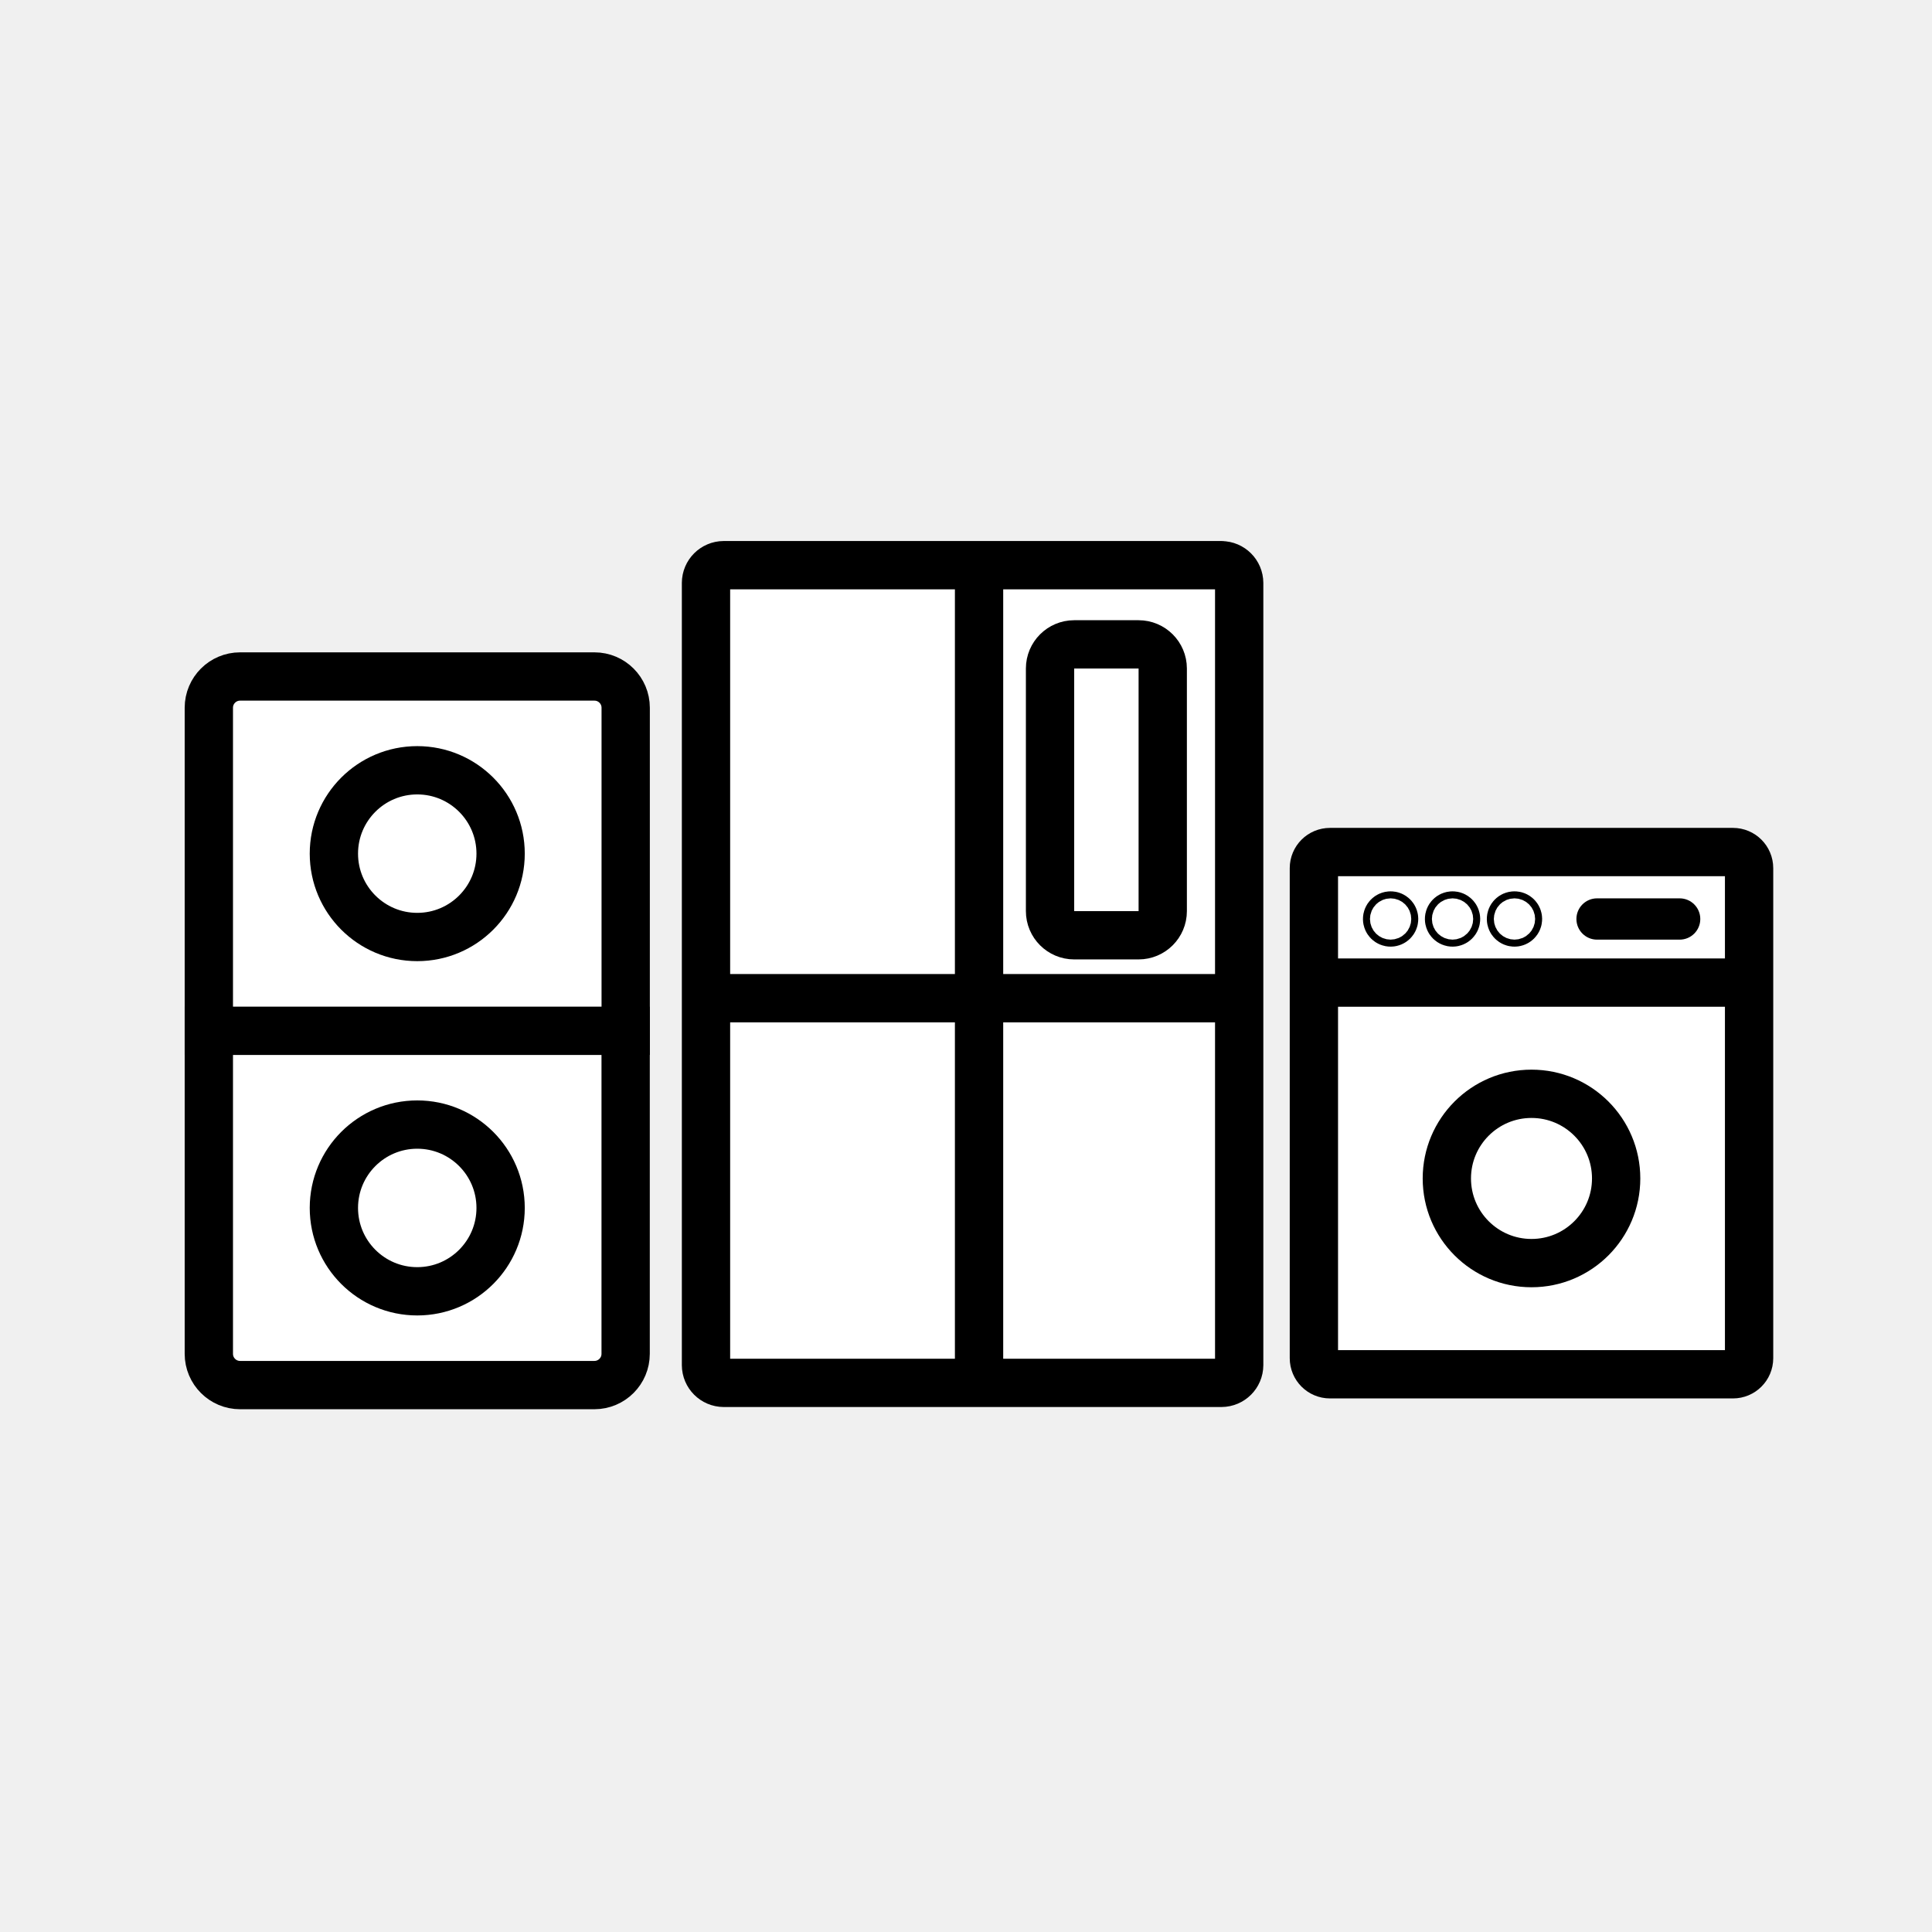
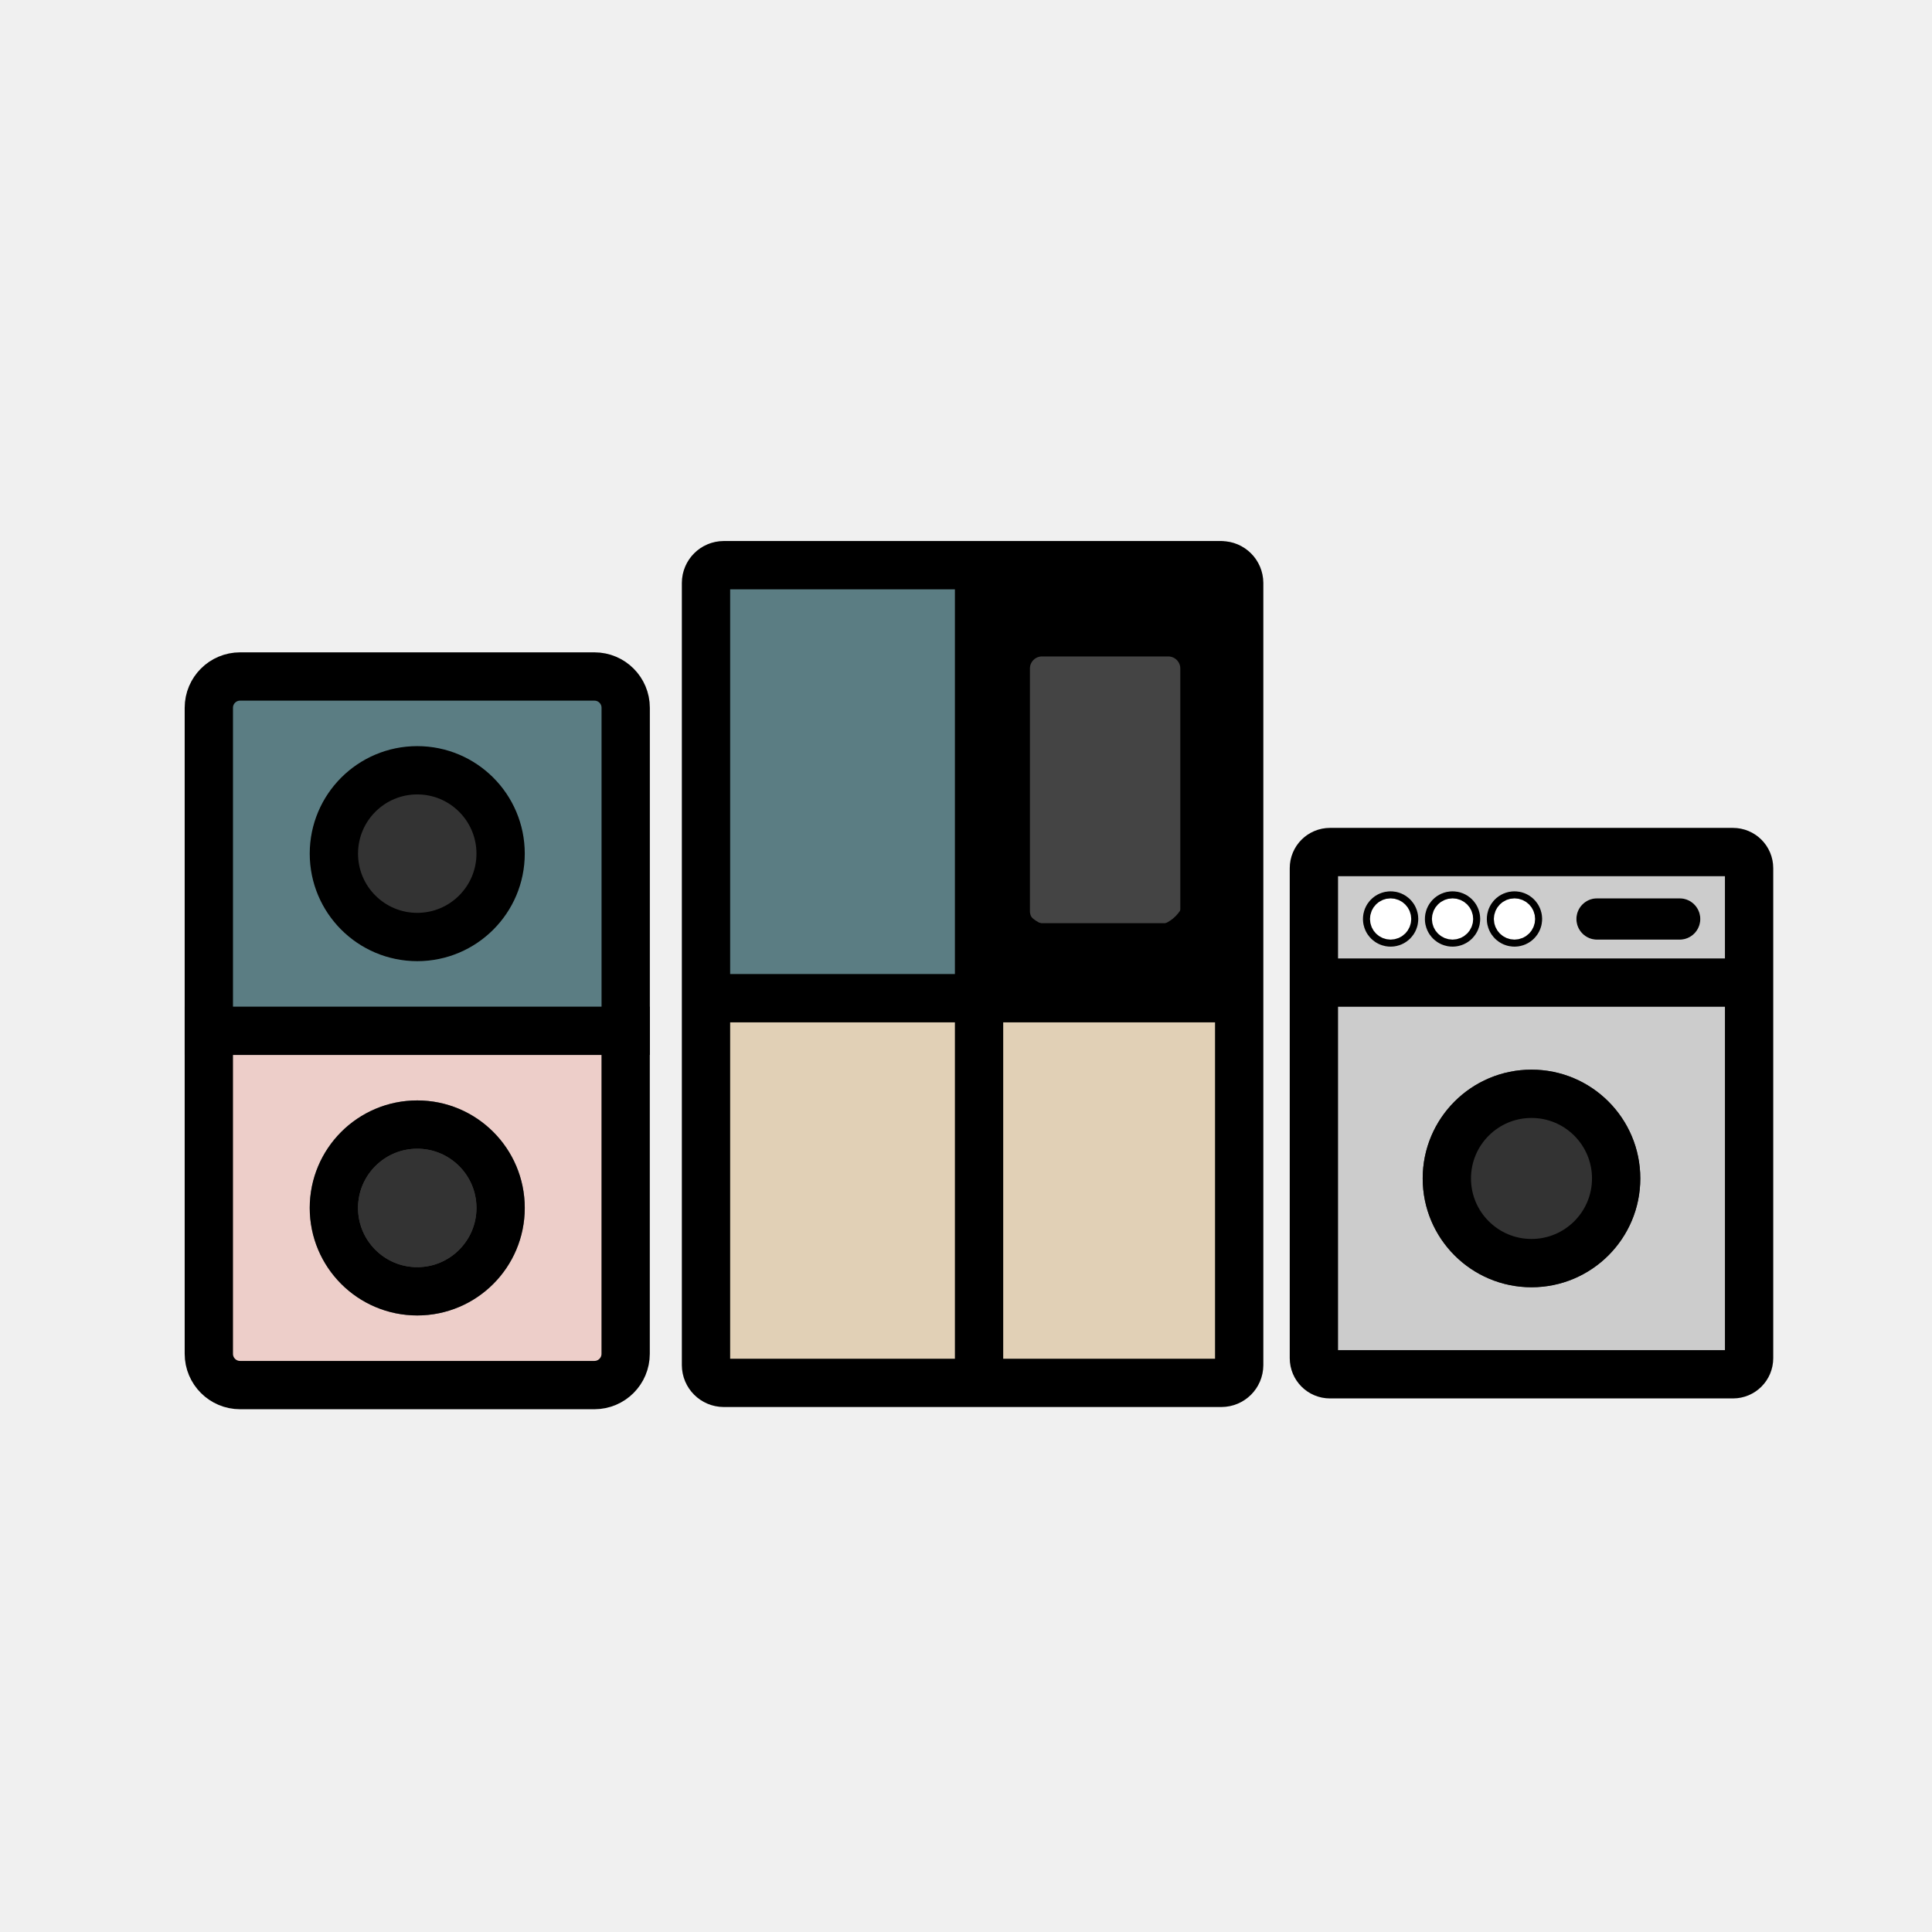
<svg xmlns="http://www.w3.org/2000/svg" xmlns:xlink="http://www.w3.org/1999/xlink" width="120" height="120" viewBox="0 0 120 120">
  <defs>
    <clipPath id="clip-path">
      <rect id="사각형_256" data-name="사각형 256" width="29.831" height="47.953" transform="translate(-1 -1)" fill="none" stroke="#707070" stroke-width="3" />
    </clipPath>
    <clipPath id="clip-path-2">
      <rect id="사각형_254" data-name="사각형 254" width="36.932" height="55" transform="translate(-1 -1)" fill="none" />
    </clipPath>
    <clipPath id="clip">
      <use xlink:href="#fill" />
    </clipPath>
  </defs>
  <g id="step01" transform="translate(-397 -408)">
    <rect id="사각형_829" data-name="사각형 829" width="120" height="120" transform="translate(397 408)" fill="none" />
    <g id="그룹_910" data-name="그룹 910" transform="translate(-43.998 96)">
      <g id="icon_step02" transform="translate(452.998 346)">
        <g id="그룹_821" data-name="그룹 821" transform="translate(0 7.047)">
          <g id="그룹_377" data-name="그룹 377" clip-path="url(#clip-path)">
-             <path id="패스_136" data-name="패스 136" d="M.75,17.75H26.639V37.814A1.942,1.942,0,0,1,24.7,39.756H2.692A1.942,1.942,0,0,1,.75,37.814Z" transform="translate(0.221 5.227)" fill="#fff" fill-rule="evenodd" />
+             <path id="패스_136" data-name="패스 136" d="M.75,17.75H26.639V37.814A1.942,1.942,0,0,1,24.7,39.756H2.692A1.942,1.942,0,0,1,.75,37.814Z" transform="translate(0.221 5.227)" fill="#edcec9" fill-rule="evenodd" />
            <path id="패스_137" data-name="패스 137" d="M.75,17.75H26.639V37.814A1.942,1.942,0,0,1,24.7,39.756H2.692A1.942,1.942,0,0,1,.75,37.814Z" transform="translate(0.221 5.227)" fill="none" stroke="#000" stroke-width="3" />
-             <path id="패스_138" data-name="패스 138" d="M2.692.75H24.7a1.942,1.942,0,0,1,1.942,1.942V22.756H.75V2.692A1.942,1.942,0,0,1,2.692.75" transform="translate(0.221 0.221)" fill="#fff" fill-rule="evenodd" />
+             <path id="패스_138" data-name="패스 138" d="M2.692.75H24.7a1.942,1.942,0,0,1,1.942,1.942V22.756H.75V2.692A1.942,1.942,0,0,1,2.692.75" transform="translate(0.221 0.221)" fill="#5b7d83" fill-rule="evenodd" />
            <path id="패스_139" data-name="패스 139" d="M2.692.75H24.7a1.942,1.942,0,0,1,1.942,1.942V22.756H.75V2.692A1.942,1.942,0,0,1,2.692.75Z" transform="translate(0.221 0.221)" fill="none" stroke="#000" stroke-width="3" />
-             <path id="패스_140" data-name="패스 140" d="M11.928,5.25A5.178,5.178,0,1,1,6.75,10.428,5.178,5.178,0,0,1,11.928,5.25" transform="translate(1.988 1.546)" fill="#fff" fill-rule="evenodd" />
+             <path id="패스_140" data-name="패스 140" d="M11.928,5.25A5.178,5.178,0,1,1,6.75,10.428,5.178,5.178,0,0,1,11.928,5.25" transform="translate(1.988 1.546)" fill="#333" fill-rule="evenodd" />
            <circle id="타원_39" data-name="타원 39" cx="5.178" cy="5.178" r="5.178" transform="translate(8.738 6.796)" fill="none" stroke="#000" stroke-width="3" />
-             <path id="패스_141" data-name="패스 141" d="M11.928,22.25A5.178,5.178,0,1,1,6.75,27.428a5.178,5.178,0,0,1,5.178-5.178" transform="translate(1.988 6.552)" fill="#fff" fill-rule="evenodd" />
+             <path id="패스_141" data-name="패스 141" d="M11.928,22.25A5.178,5.178,0,1,1,6.75,27.428a5.178,5.178,0,0,1,5.178-5.178" transform="translate(1.988 6.552)" fill="#333" stroke="#707070" stroke-width="3" fill-rule="evenodd" />
            <circle id="타원_40" data-name="타원 40" cx="5.178" cy="5.178" r="5.178" transform="translate(8.738 28.802)" fill="none" stroke="#000" stroke-width="3" />
          </g>
        </g>
        <g id="그룹_823" data-name="그룹 823" transform="translate(30.743)">
-           <rect id="사각형_251" data-name="사각형 251" width="17.57" height="29.734" transform="translate(16.01 1.352)" fill="#fff" />
+           <rect id="사각형_251" data-name="사각형 251" width="17.57" height="29.734" transform="translate(16.01 1.352)" />
          <g id="그룹_373" data-name="그룹 373">
            <g id="그룹_372" data-name="그룹 372" clip-path="url(#clip-path-2)">
-               <path id="패스_126" data-name="패스 126" d="M16.208,4H22.1a2.209,2.209,0,0,1,2.208,2.208v13.25A2.209,2.209,0,0,1,22.1,21.667H16.208A2.209,2.209,0,0,1,14,19.458V6.208A2.209,2.209,0,0,1,16.208,4" transform="translate(6.611 1.889)" fill="#fff" fill-rule="evenodd" />
-               <rect id="사각형_252" data-name="사각형 252" width="7" height="18.068" rx="1.5" transform="translate(22.477 6.023)" fill="none" stroke="#000" stroke-width="3" />
-               <path id="패스_127" data-name="패스 127" d="M1,19H17.195V41.885H1Zm16.195,0H33.389V41.885H17.195Z" transform="translate(0.472 8.972)" fill="#fff" fill-rule="evenodd" />
-               <rect id="사각형_253" data-name="사각형 253" width="16.864" height="26.795" transform="translate(1.205 1.205)" fill="#fff" />
+               <path id="패스_126" data-name="패스 126" d="M16.208,4H22.1a2.209,2.209,0,0,1,2.208,2.208v13.25A2.209,2.209,0,0,1,22.1,21.667H16.208A2.209,2.209,0,0,1,14,19.458V6.208A2.209,2.209,0,0,1,16.208,4" transform="translate(6.611 1.889)" fill="#444" fill-rule="evenodd" />
+               <rect id="사각형_252" data-name="사각형 252" width="10.841" height="18.068" rx="1.5" transform="translate(20.477 6.023)" fill="none" stroke="#000" stroke-width="1.5" />
+               <path id="패스_127" data-name="패스 127" d="M1,19H17.195V41.885H1Zm16.195,0H33.389V41.885H17.195Z" transform="translate(0.472 8.972)" fill="#e1d0b6" fill-rule="evenodd" />
+               <rect id="사각형_253" data-name="사각형 253" width="16.864" height="26.795" transform="translate(1.205 1.205)" fill="#5b7d83" />
              <path id="패스_128" data-name="패스 128" d="M32.771.75H1.854a1.106,1.106,0,0,0-1.1,1.1V50.438a1.106,1.106,0,0,0,1.1,1.1H32.771a1.106,1.106,0,0,0,1.1-1.1V1.854a1.106,1.106,0,0,0-1.1-1.1Z" transform="translate(0.354 0.354)" fill="none" stroke="#000" stroke-linecap="round" stroke-linejoin="round" stroke-width="3" />
              <path id="패스_129" data-name="패스 129" d="M1.035,18H32.09c.571,0,1.035.672,1.035,1.5S32.661,21,32.09,21H1.035C.464,21,0,20.328,0,19.5S.464,18,1.035,18" transform="translate(1.104 8.5)" fill-rule="evenodd" />
              <path id="패스_854" data-name="패스 854" d="M0,0V50.591" transform="translate(18.068 1.205)" fill="none" stroke="#000" stroke-linecap="round" stroke-width="3" />
            </g>
          </g>
        </g>
        <g id="그룹_1192" data-name="그룹 1192" transform="translate(68.932 18.922)">
          <g id="그룹_1188" data-name="그룹 1188" transform="translate(0.676 0)">
            <g id="그룹_1189" data-name="그룹 1189" transform="translate(0)">
-               <rect id="사각형_808" data-name="사각형 808" width="27.031" height="32.437" rx="1" fill="#fff" stroke="#000" stroke-linecap="round" stroke-linejoin="round" stroke-width="3" />
+               <rect id="사각형_808" data-name="사각형 808" width="27.031" height="32.437" rx="1" fill="#ccc" stroke="#000" stroke-linecap="round" stroke-linejoin="round" stroke-width="3" />
              <g id="그룹_1190" data-name="그룹 1190" transform="translate(6.758 13.516)">
-                 <g id="타원_160" data-name="타원 160" transform="translate(0)" fill="#fff" stroke="#000" stroke-width="3">
+                 <g id="타원_160" data-name="타원 160" transform="translate(0)" fill="#333" stroke="#000" stroke-width="3">
                  <ellipse cx="6.758" cy="6.758" rx="6.758" ry="6.758" stroke="none" />
                  <ellipse cx="6.758" cy="6.758" rx="5.258" ry="5.258" fill="none" />
                </g>
              </g>
            </g>
          </g>
          <path id="패스_853" data-name="패스 853" d="M483.327,386.393h27.031" transform="translate(-483.327 -378.284)" fill="none" stroke="#000" stroke-width="3" />
          <g id="타원_161" data-name="타원 161" transform="translate(4.159 2.876)" fill="#fff" stroke="#000" stroke-width="3">
            <circle cx="1.282" cy="1.282" r="1.282" stroke="none" />
            <circle cx="1.282" cy="1.282" r="0.218" fill="none" />
          </g>
          <g id="타원_162" data-name="타원 162" transform="translate(8.006 2.876)" fill="#fff" stroke="#000" stroke-width="3">
            <circle cx="1.282" cy="1.282" r="1.282" stroke="none" />
            <circle cx="1.282" cy="1.282" r="0.218" fill="none" />
          </g>
          <g id="타원_163" data-name="타원 163" transform="translate(11.853 2.876)" fill="#fff" stroke="#000" stroke-width="3">
            <circle cx="1.282" cy="1.282" r="1.282" stroke="none" />
            <circle cx="1.282" cy="1.282" r="0.218" fill="none" />
          </g>
          <g id="사각형_809" data-name="사각형 809" transform="translate(16.982 2.876)" fill="#fff" stroke="#000" stroke-width="3">
            <rect id="fill" width="7.694" height="2.565" rx="1.282" stroke="none" />
            <path d="M0,1.065h7.694M6.194,0v2.565M7.694,1.5h-7.694M1.5,2.565v-2.565" fill="none" clip-path="url(#clip)" />
          </g>
        </g>
      </g>
    </g>
  </g>
</svg>
